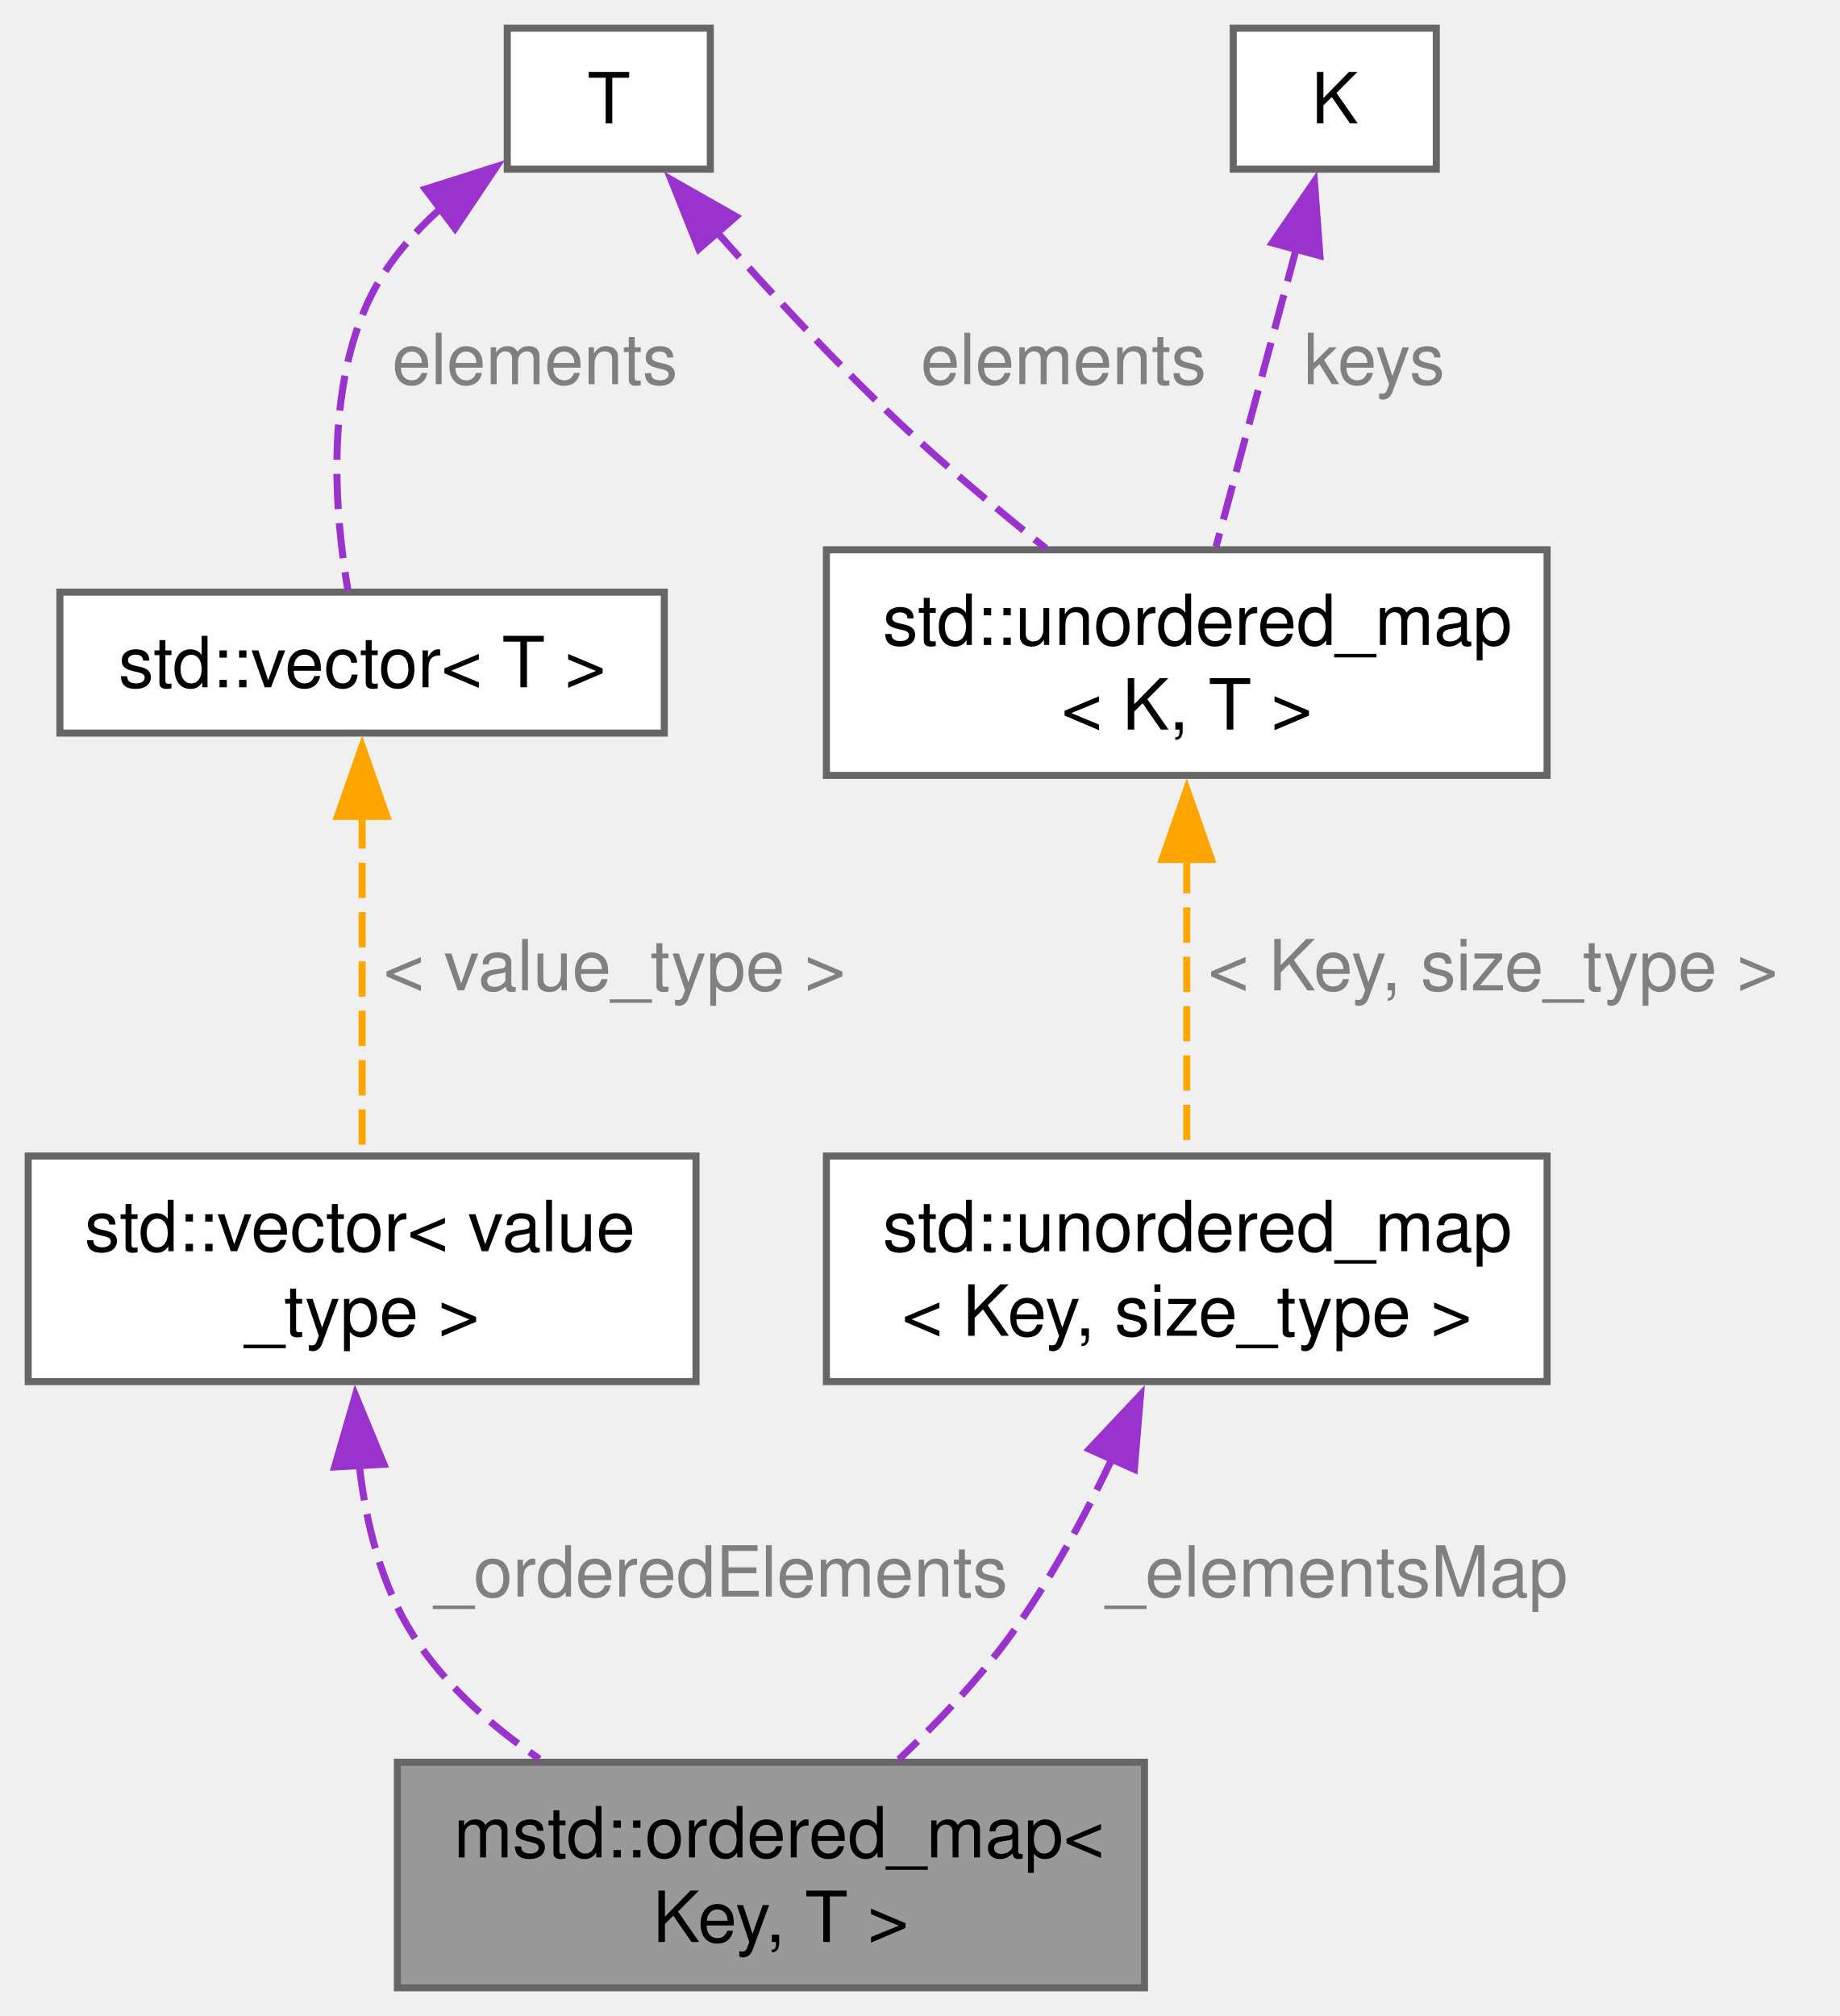
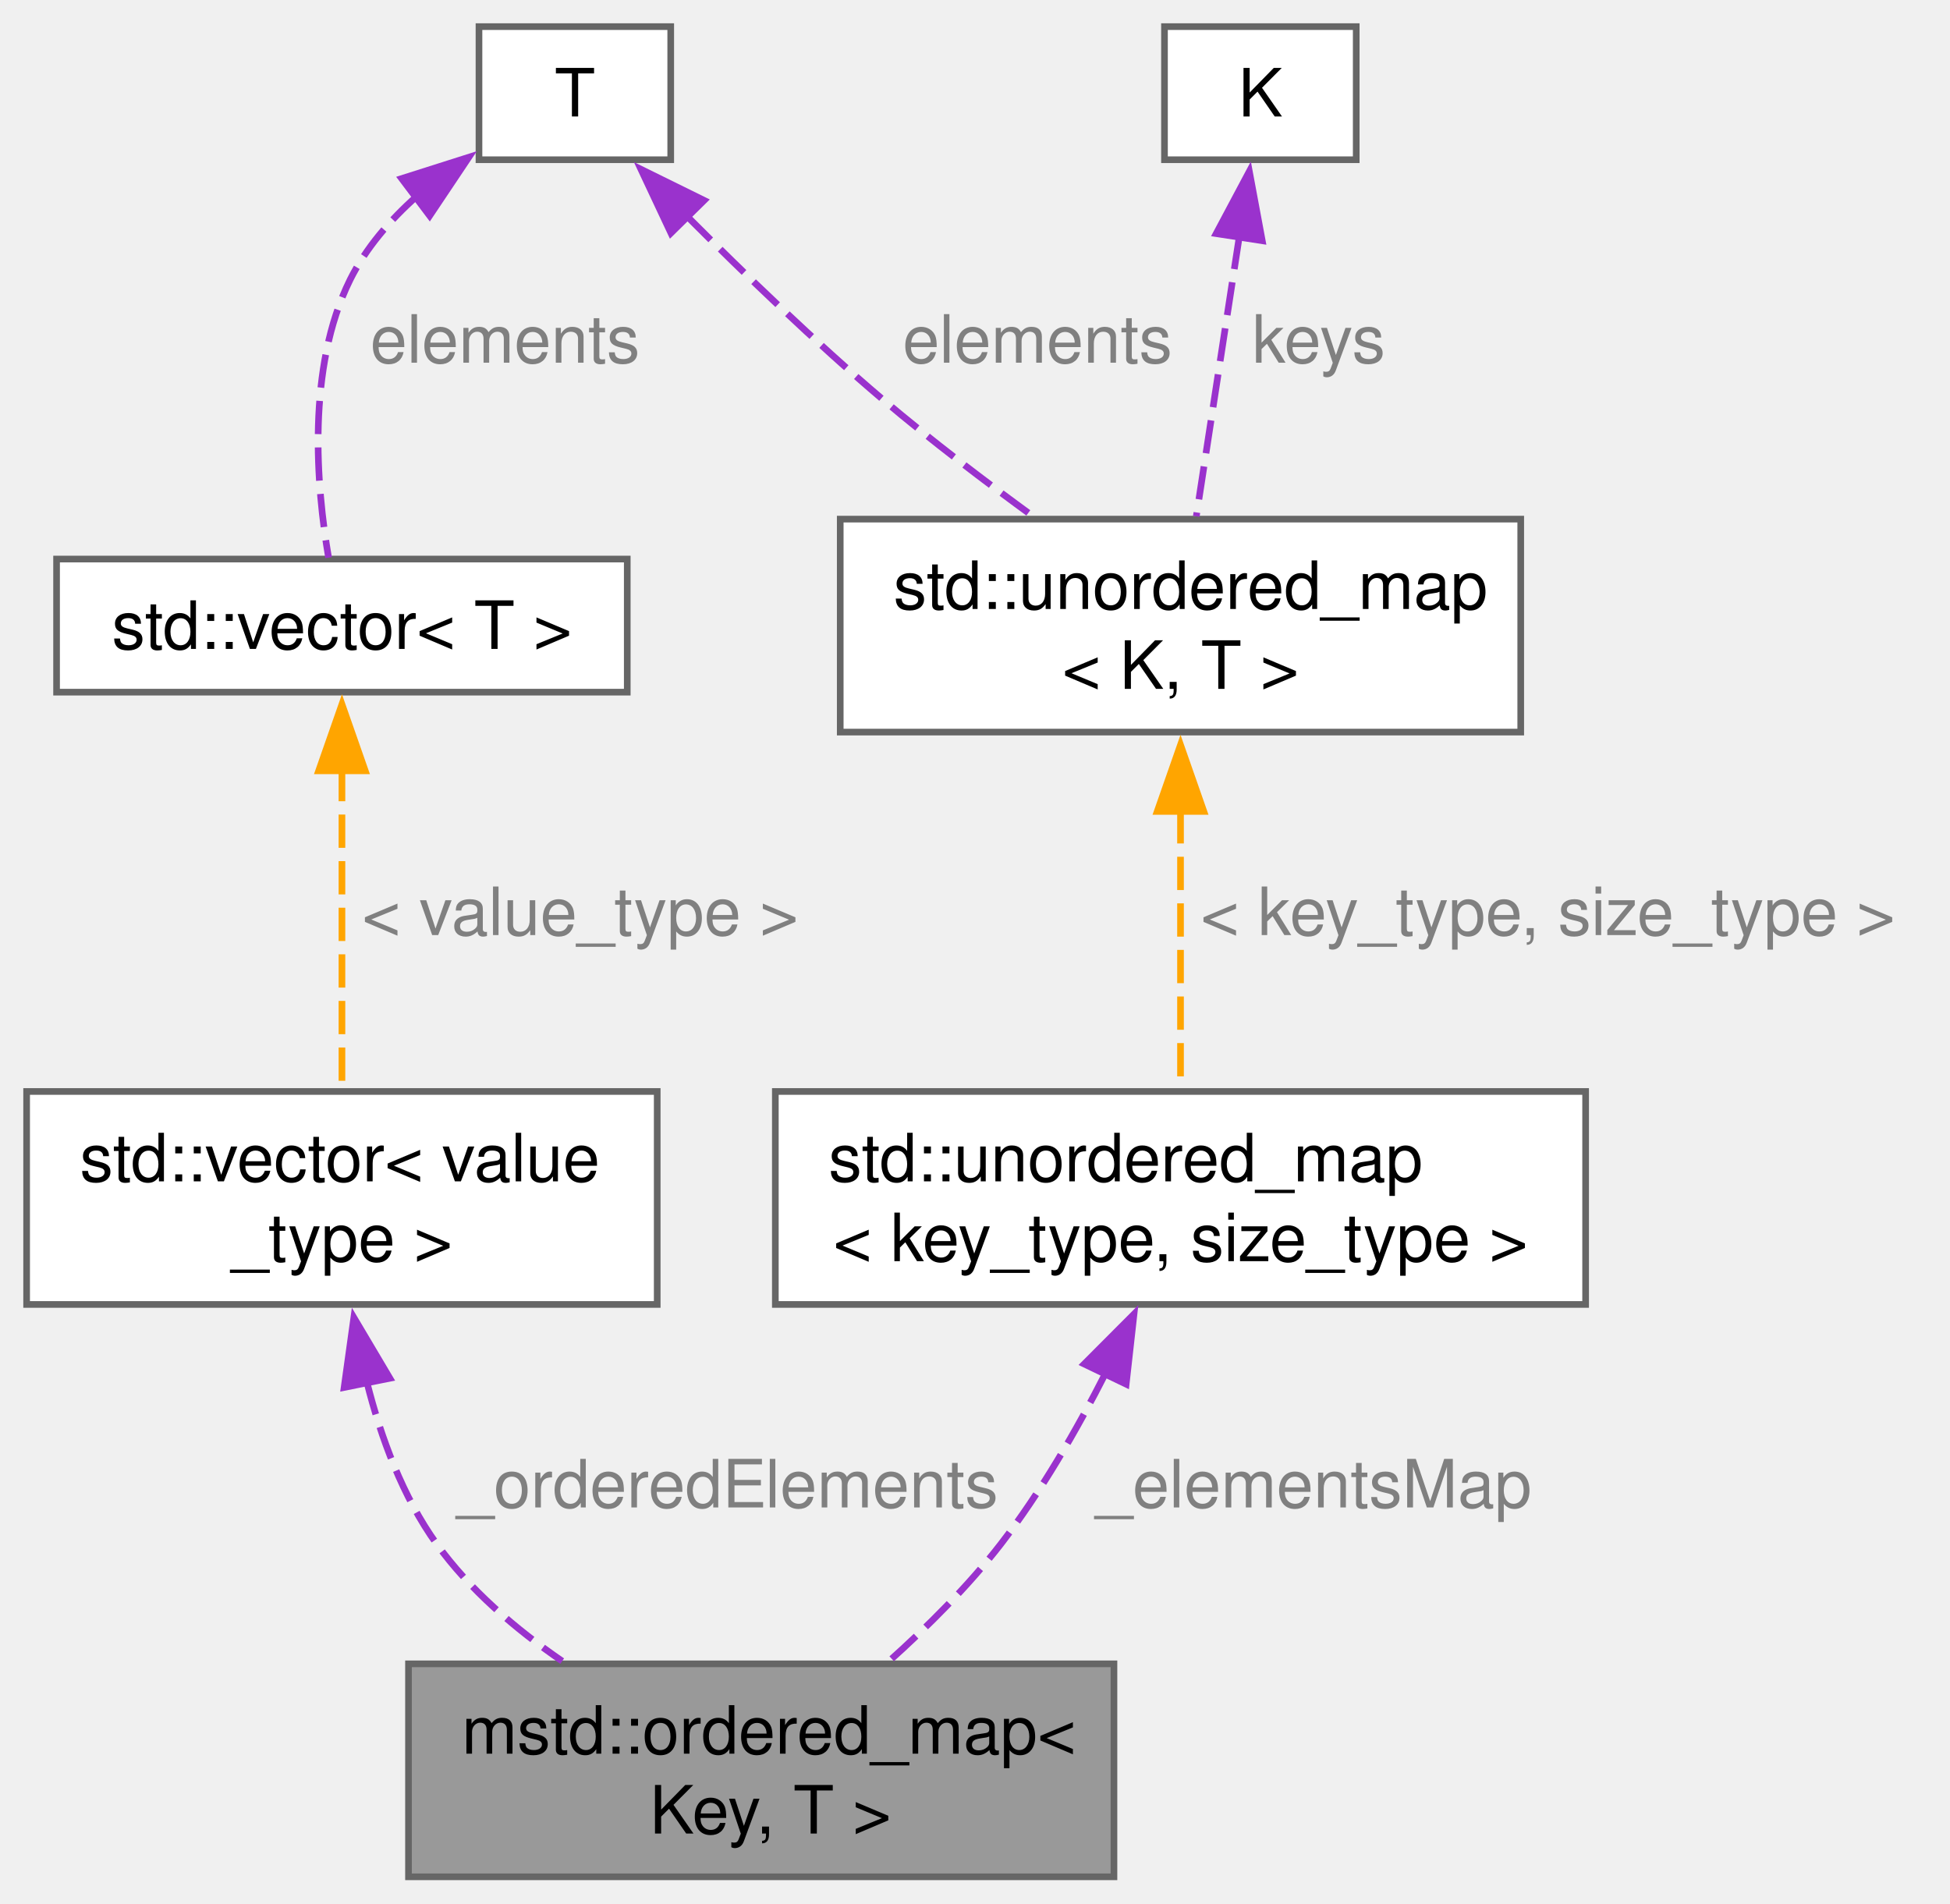
- <svg xmlns="http://www.w3.org/2000/svg" xmlns:xlink="http://www.w3.org/1999/xlink" width="261pt" height="286pt" viewBox="0.00 0.00 261.00 286.00">
+ <svg xmlns="http://www.w3.org/2000/svg" xmlns:xlink="http://www.w3.org/1999/xlink" width="293pt" height="286pt" viewBox="0.00 0.00 293.00 286.00">
  <g id="graph0" class="graph" transform="scale(1 1) rotate(0) translate(4 282)">
    <g id="Node000001" class="node">
      <g id="a_Node000001">
        <a xlink:title=" ">
-           <polygon fill="#999999" stroke="#666666" points="158.38,-32 52.38,-32 52.38,0 158.38,0 158.38,-32" />
-           <text xml:space="preserve" text-anchor="start" x="60.38" y="-18.5" font-family="Helvetica,sans-Serif" font-size="10.00">mstd::ordered_map&lt;</text>
-           <text xml:space="preserve" text-anchor="middle" x="105.38" y="-6.5" font-family="Helvetica,sans-Serif" font-size="10.00"> Key, T &gt;</text>
+           <polygon fill="#999999" stroke="#666666" points="163.38,-32 57.38,-32 57.38,0 163.38,0 163.38,-32" />
+           <text xml:space="preserve" text-anchor="start" x="65.38" y="-18.5" font-family="Helvetica,sans-Serif" font-size="10.00">mstd::ordered_map&lt;</text>
+           <text xml:space="preserve" text-anchor="middle" x="110.38" y="-6.5" font-family="Helvetica,sans-Serif" font-size="10.00"> Key, T &gt;</text>
        </a>
      </g>
    </g>
    <g id="Node000002" class="node">
      <g id="a_Node000002">
        <a xlink:title=" ">
          <polygon fill="white" stroke="#666666" points="94.75,-118 0,-118 0,-86 94.75,-86 94.75,-118" />
          <text xml:space="preserve" text-anchor="start" x="8" y="-104.5" font-family="Helvetica,sans-Serif" font-size="10.00">std::vector&lt; value</text>
          <text xml:space="preserve" text-anchor="middle" x="47.38" y="-92.5" font-family="Helvetica,sans-Serif" font-size="10.00">_type &gt;</text>
        </a>
      </g>
    </g>
    <g id="edge1_Node000001_Node000002" class="edge">
      <g id="a_edge1_Node000001_Node000002">
        <a xlink:title=" ">
-           <path fill="none" stroke="#9a32cd" stroke-dasharray="5,2" d="M46.98,-74.11C47.92,-65.86 50.1,-57.09 54.62,-50 59.09,-43 65.63,-37.18 72.54,-32.47" />
-           <polygon fill="#9a32cd" stroke="#9a32cd" points="43.48,-73.89 46.43,-84.07 50.47,-74.27 43.48,-73.89" />
+           <path fill="none" stroke="#9a32cd" stroke-dasharray="5,2" d="M51.13,-74.31C53.23,-65.97 56.51,-57.1 61.62,-50 66.58,-43.12 73.45,-37.23 80.47,-32.41" />
+           <polygon fill="#9a32cd" stroke="#9a32cd" points="47.71,-73.53 49.17,-84.03 54.58,-74.91 47.71,-73.53" />
        </a>
      </g>
-       <text xml:space="preserve" text-anchor="start" x="57.62" y="-55.5" font-family="Helvetica,sans-Serif" font-size="10.00" fill="grey">_orderedElements</text>
+       <text xml:space="preserve" text-anchor="start" x="64.62" y="-55.5" font-family="Helvetica,sans-Serif" font-size="10.00" fill="grey">_orderedElements</text>
    </g>
    <g id="Node000003" class="node">
      <g id="a_Node000003">
        <a xlink:title=" ">
          <polygon fill="white" stroke="#666666" points="90.25,-198 4.5,-198 4.5,-178 90.25,-178 90.25,-198" />
          <text xml:space="preserve" text-anchor="middle" x="47.38" y="-184.5" font-family="Helvetica,sans-Serif" font-size="10.00">std::vector&lt; T &gt;</text>
        </a>
      </g>
    </g>
    <g id="edge2_Node000002_Node000003" class="edge">
      <g id="a_edge2_Node000002_Node000003">
        <a xlink:title=" ">
          <path fill="none" stroke="orange" stroke-dasharray="5,2" d="M47.38,-166.61C47.38,-151.72 47.38,-131.86 47.38,-118.32" />
          <polygon fill="orange" stroke="orange" points="43.88,-166.18 47.38,-176.18 50.88,-166.18 43.88,-166.18" />
        </a>
      </g>
      <text xml:space="preserve" text-anchor="start" x="50.38" y="-141.5" font-family="Helvetica,sans-Serif" font-size="10.00" fill="grey">&lt; value_type &gt;</text>
    </g>
    <g id="Node000004" class="node">
      <g id="a_Node000004">
        <a xlink:title=" ">
          <polygon fill="white" stroke="#666666" points="96.78,-278 67.97,-278 67.97,-258 96.78,-258 96.78,-278" />
          <text xml:space="preserve" text-anchor="middle" x="82.38" y="-264.5" font-family="Helvetica,sans-Serif" font-size="10.00">T</text>
        </a>
      </g>
    </g>
    <g id="edge3_Node000003_Node000004" class="edge">
      <g id="a_edge3_Node000003_Node000004">
        <a xlink:title=" ">
          <path fill="none" stroke="#9a32cd" stroke-dasharray="5,2" d="M58.6,-252.49C54.59,-248.92 50.98,-244.74 48.62,-240 42.02,-226.67 43.54,-208.87 45.37,-198.21" />
          <polygon fill="#9a32cd" stroke="#9a32cd" points="56.35,-255.17 66.45,-258.38 60.56,-249.58 56.35,-255.17" />
        </a>
      </g>
      <text xml:space="preserve" text-anchor="start" x="51.62" y="-227.5" font-family="Helvetica,sans-Serif" font-size="10.00" fill="grey">elements</text>
    </g>
    <g id="Node000006" class="node">
      <g id="a_Node000006">
        <a xlink:title=" ">
-           <polygon fill="white" stroke="#666666" points="215.5,-204 113.25,-204 113.25,-172 215.5,-172 215.5,-204" />
-           <text xml:space="preserve" text-anchor="start" x="121.25" y="-190.5" font-family="Helvetica,sans-Serif" font-size="10.00">std::unordered_map</text>
-           <text xml:space="preserve" text-anchor="middle" x="164.38" y="-178.5" font-family="Helvetica,sans-Serif" font-size="10.00">&lt; K, T &gt;</text>
+           <polygon fill="white" stroke="#666666" points="224.5,-204 122.25,-204 122.25,-172 224.5,-172 224.5,-204" />
+           <text xml:space="preserve" text-anchor="start" x="130.25" y="-190.5" font-family="Helvetica,sans-Serif" font-size="10.00">std::unordered_map</text>
+           <text xml:space="preserve" text-anchor="middle" x="173.38" y="-178.5" font-family="Helvetica,sans-Serif" font-size="10.00">&lt; K, T &gt;</text>
        </a>
      </g>
    </g>
    <g id="edge7_Node000006_Node000004" class="edge">
      <g id="a_edge7_Node000006_Node000004">
        <a xlink:title=" ">
-           <path fill="none" stroke="#9a32cd" stroke-dasharray="5,2" d="M97.57,-249.23C105.12,-240.71 114.55,-230.53 123.62,-222 130.12,-215.89 137.62,-209.62 144.39,-204.21" />
-           <polygon fill="#9a32cd" stroke="#9a32cd" points="95.14,-246.68 91.21,-256.52 100.42,-251.28 95.14,-246.68" />
+           <path fill="none" stroke="#9a32cd" stroke-dasharray="5,2" d="M99.25,-249.49C107.8,-240.91 118.48,-230.61 128.62,-222 135.84,-215.88 144.09,-209.61 151.52,-204.2" />
+           <polygon fill="#9a32cd" stroke="#9a32cd" points="96.81,-246.98 92.3,-256.57 101.8,-251.89 96.81,-246.98" />
        </a>
      </g>
-       <text xml:space="preserve" text-anchor="start" x="126.62" y="-227.5" font-family="Helvetica,sans-Serif" font-size="10.00" fill="grey">elements</text>
+       <text xml:space="preserve" text-anchor="start" x="131.62" y="-227.5" font-family="Helvetica,sans-Serif" font-size="10.00" fill="grey">elements</text>
    </g>
    <g id="Node000005" class="node">
      <g id="a_Node000005">
        <a xlink:title=" ">
-           <polygon fill="white" stroke="#666666" points="215.5,-118 113.25,-118 113.25,-86 215.5,-86 215.5,-118" />
-           <text xml:space="preserve" text-anchor="start" x="121.25" y="-104.5" font-family="Helvetica,sans-Serif" font-size="10.00">std::unordered_map</text>
-           <text xml:space="preserve" text-anchor="middle" x="164.38" y="-92.5" font-family="Helvetica,sans-Serif" font-size="10.00">&lt; Key, size_type &gt;</text>
+           <polygon fill="white" stroke="#666666" points="234.25,-118 112.5,-118 112.5,-86 234.25,-86 234.25,-118" />
+           <text xml:space="preserve" text-anchor="start" x="120.5" y="-104.5" font-family="Helvetica,sans-Serif" font-size="10.00">std::unordered_map</text>
+           <text xml:space="preserve" text-anchor="middle" x="173.38" y="-92.5" font-family="Helvetica,sans-Serif" font-size="10.00">&lt; key_type, size_type &gt;</text>
        </a>
      </g>
    </g>
    <g id="edge4_Node000001_Node000005" class="edge">
      <g id="a_edge4_Node000001_Node000005">
        <a xlink:title=" ">
-           <path fill="none" stroke="#9a32cd" stroke-dasharray="5,2" d="M153.8,-75.1C149.84,-66.74 144.93,-57.66 139.38,-50 134.83,-43.74 129.04,-37.63 123.53,-32.4" />
-           <polygon fill="#9a32cd" stroke="#9a32cd" points="150.55,-76.41 157.82,-84.12 156.94,-73.56 150.55,-76.41" />
+           <path fill="none" stroke="#9a32cd" stroke-dasharray="5,2" d="M162.13,-75.69C157.79,-67.15 152.4,-57.8 146.38,-50 141.5,-43.69 135.35,-37.57 129.52,-32.34" />
+           <polygon fill="#9a32cd" stroke="#9a32cd" points="158.91,-77.05 166.39,-84.55 165.21,-74.02 158.91,-77.05" />
        </a>
      </g>
-       <text xml:space="preserve" text-anchor="start" x="152.9" y="-55.5" font-family="Helvetica,sans-Serif" font-size="10.00" fill="grey">_elementsMap</text>
+       <text xml:space="preserve" text-anchor="start" x="160.6" y="-55.5" font-family="Helvetica,sans-Serif" font-size="10.00" fill="grey">_elementsMap</text>
    </g>
    <g id="edge5_Node000005_Node000006" class="edge">
      <g id="a_edge5_Node000005_Node000006">
        <a xlink:title=" ">
-           <path fill="none" stroke="orange" stroke-dasharray="5,2" d="M164.38,-160.27C164.38,-146.42 164.38,-130.01 164.38,-118.31" />
-           <polygon fill="orange" stroke="orange" points="160.88,-160.08 164.38,-170.08 167.88,-160.08 160.88,-160.08" />
+           <path fill="none" stroke="orange" stroke-dasharray="5,2" d="M173.38,-160.27C173.38,-146.42 173.38,-130.01 173.38,-118.31" />
+           <polygon fill="orange" stroke="orange" points="169.88,-160.08 173.38,-170.08 176.88,-160.08 169.88,-160.08" />
        </a>
      </g>
-       <text xml:space="preserve" text-anchor="start" x="167.38" y="-141.5" font-family="Helvetica,sans-Serif" font-size="10.00" fill="grey">&lt; Key, size_type &gt;</text>
+       <text xml:space="preserve" text-anchor="start" x="176.38" y="-141.5" font-family="Helvetica,sans-Serif" font-size="10.00" fill="grey">&lt; key_type, size_type &gt;</text>
    </g>
    <g id="Node000007" class="node">
      <g id="a_Node000007">
        <a xlink:title=" ">
          <polygon fill="white" stroke="#666666" points="199.78,-278 170.97,-278 170.97,-258 199.78,-258 199.78,-278" />
          <text xml:space="preserve" text-anchor="middle" x="185.38" y="-264.5" font-family="Helvetica,sans-Serif" font-size="10.00">K</text>
        </a>
      </g>
    </g>
    <g id="edge6_Node000006_Node000007" class="edge">
      <g id="a_edge6_Node000006_Node000007">
        <a xlink:title=" ">
-           <path fill="none" stroke="#9a32cd" stroke-dasharray="5,2" d="M179.97,-246.91C176.4,-233.67 171.8,-216.59 168.53,-204.42" />
-           <polygon fill="#9a32cd" stroke="#9a32cd" points="176.51,-247.54 182.49,-256.28 183.27,-245.72 176.51,-247.54" />
+           <path fill="none" stroke="#9a32cd" stroke-dasharray="5,2" d="M182.22,-246.51C180.19,-233.32 177.6,-216.47 175.75,-204.42" />
+           <polygon fill="#9a32cd" stroke="#9a32cd" points="178.74,-246.9 183.72,-256.25 185.66,-245.83 178.74,-246.9" />
        </a>
      </g>
-       <text xml:space="preserve" text-anchor="start" x="180.98" y="-227.5" font-family="Helvetica,sans-Serif" font-size="10.00" fill="grey">keys</text>
+       <text xml:space="preserve" text-anchor="start" x="184.15" y="-227.5" font-family="Helvetica,sans-Serif" font-size="10.00" fill="grey">keys</text>
    </g>
  </g>
</svg>
